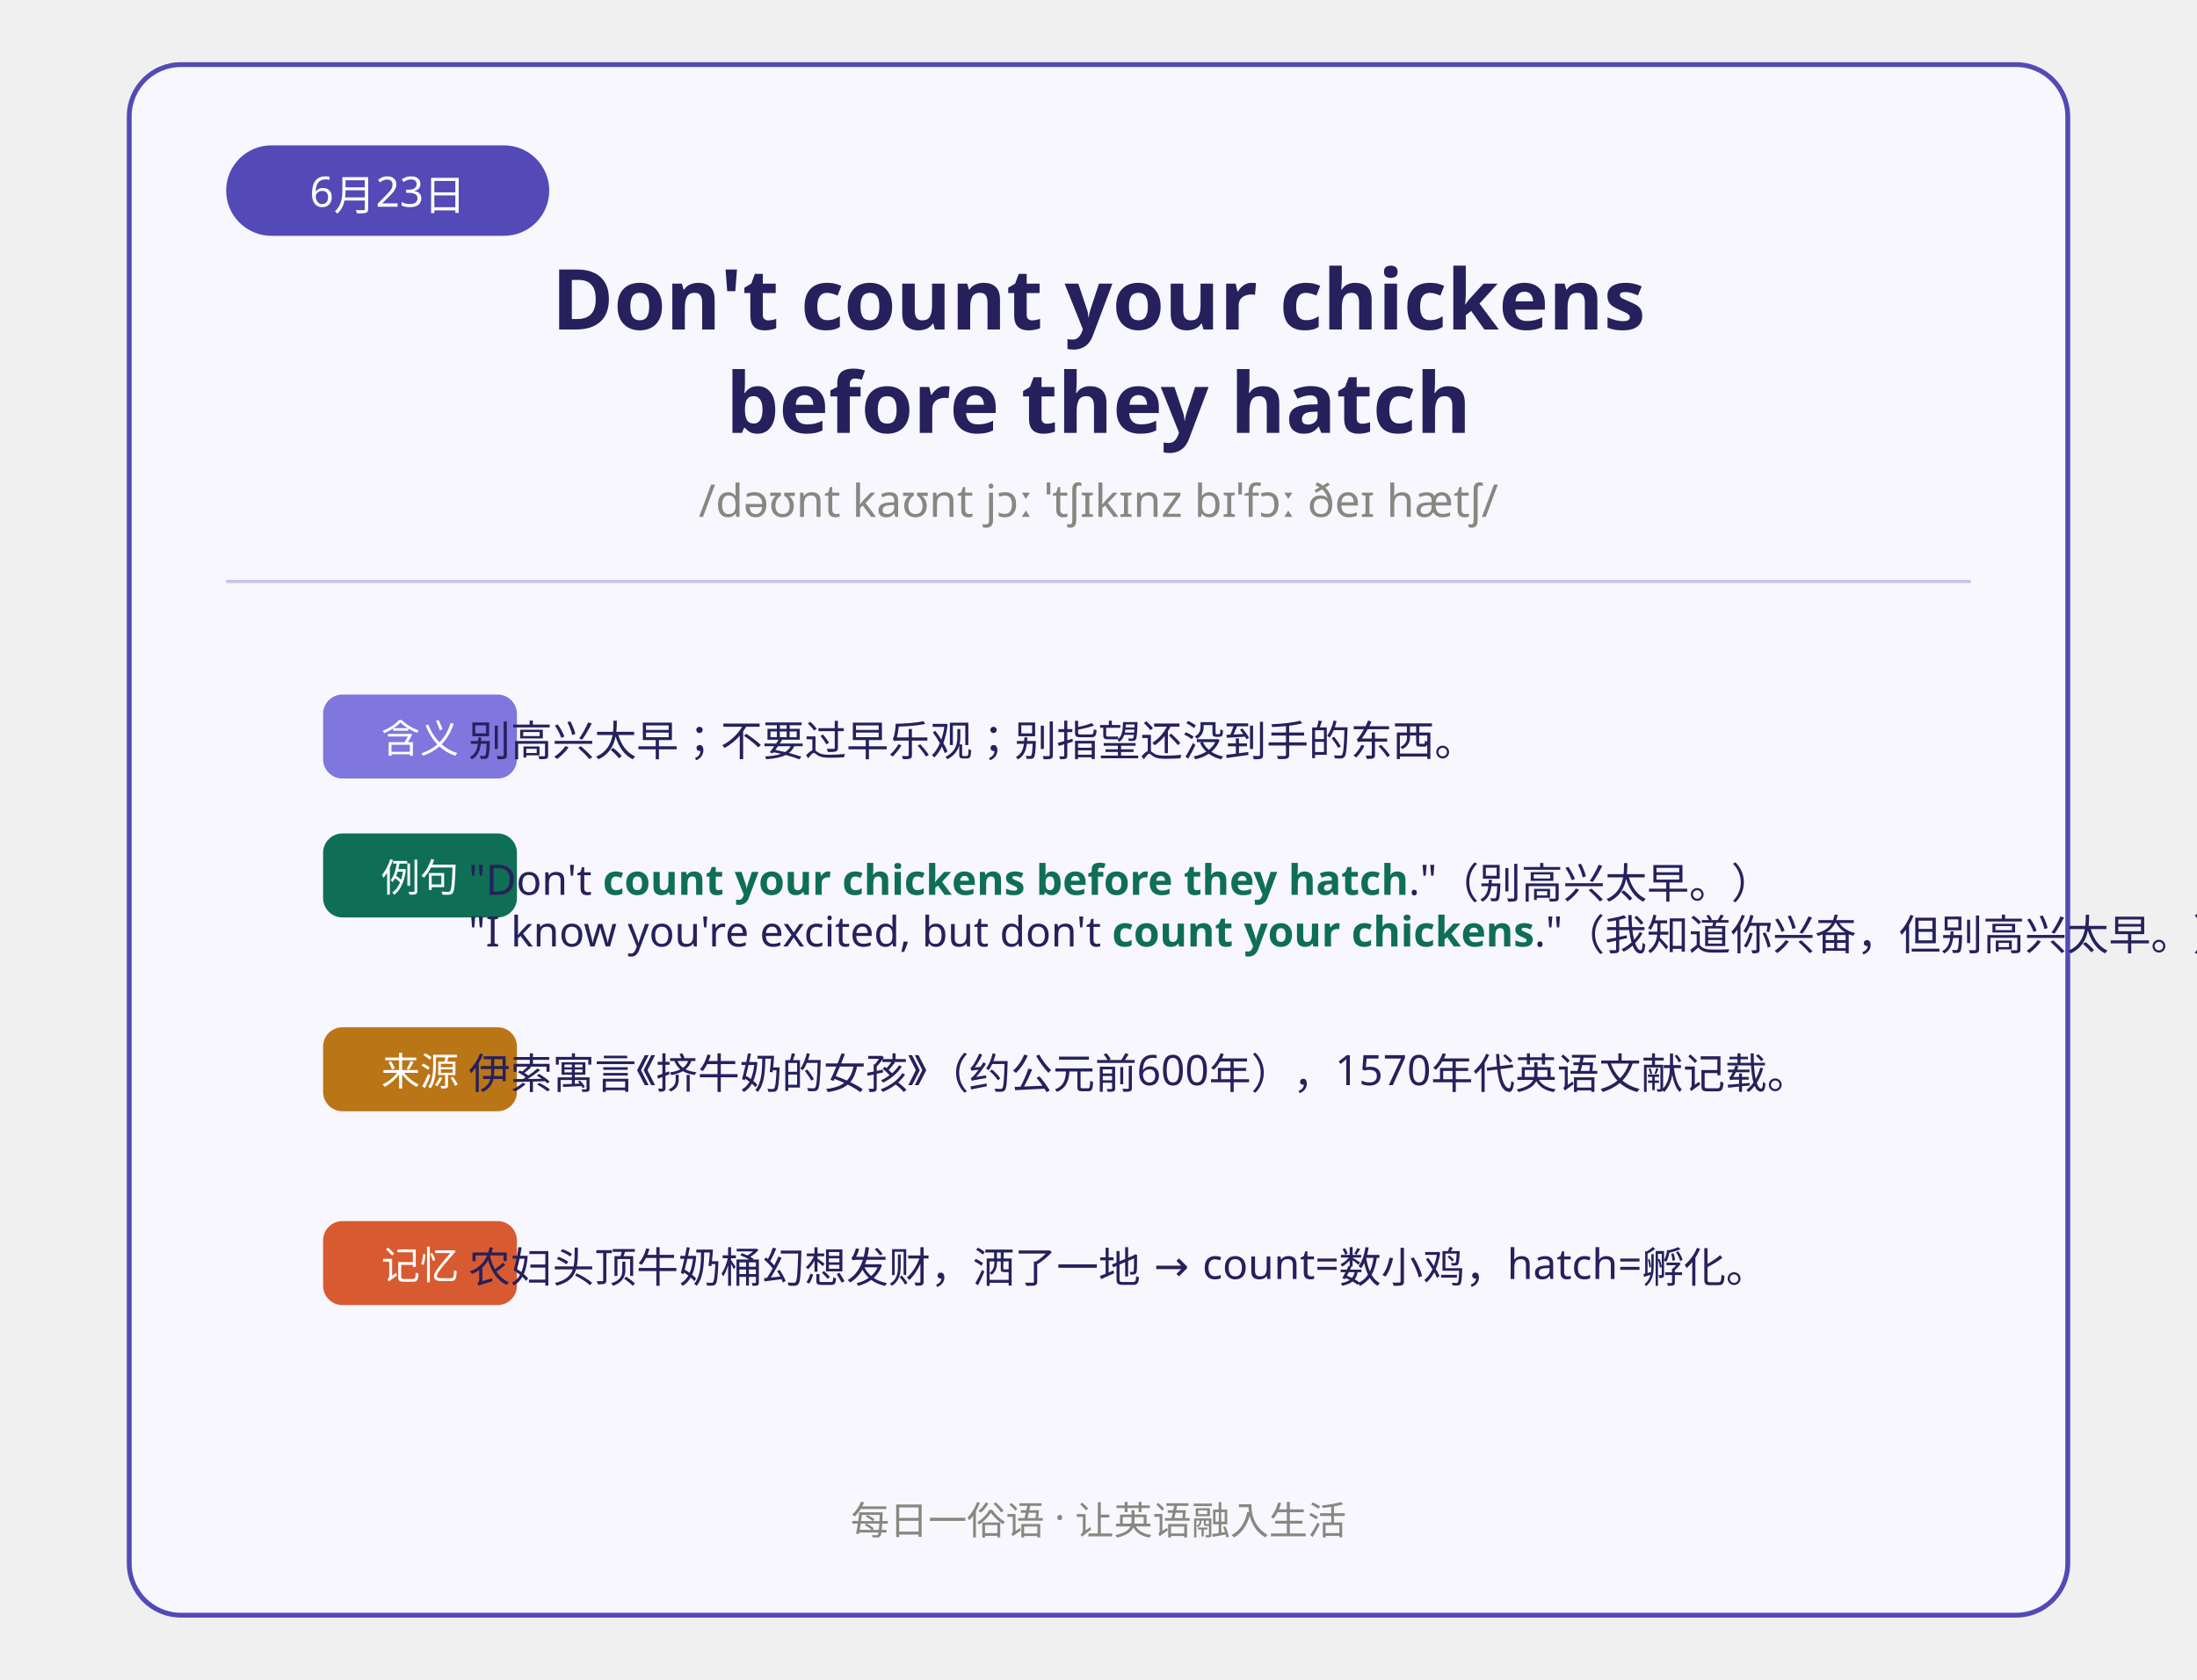
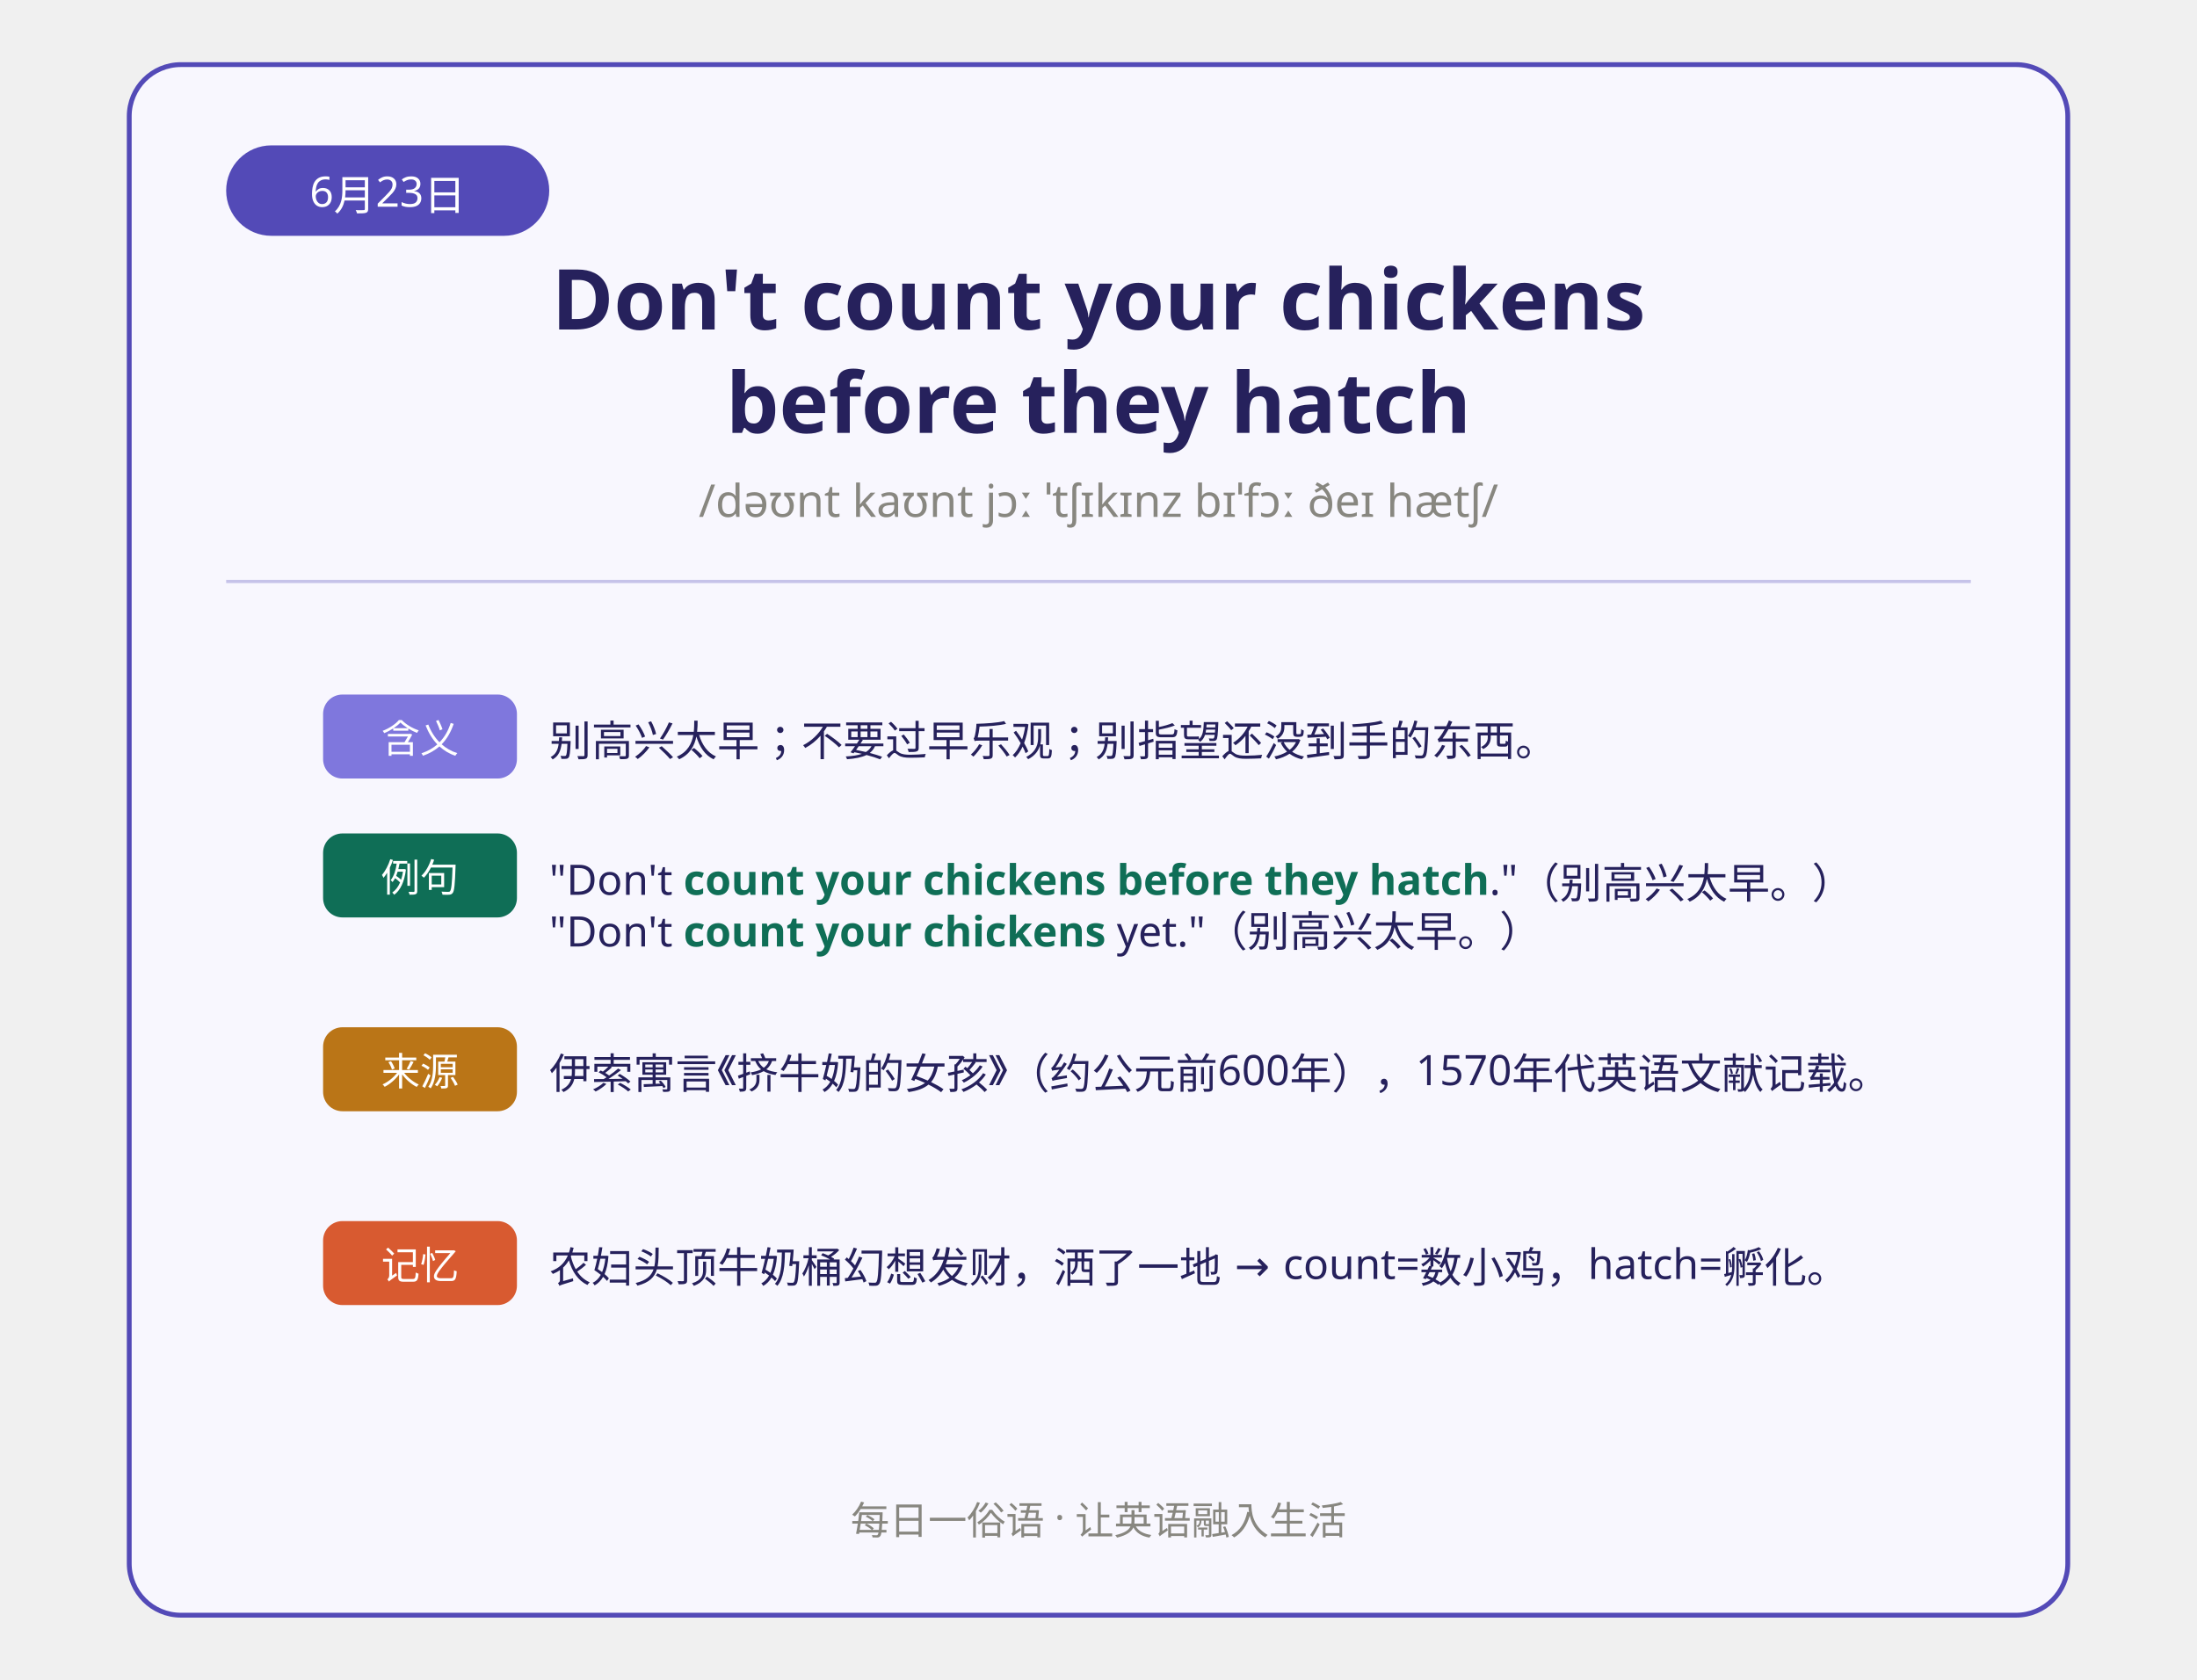
<svg xmlns="http://www.w3.org/2000/svg" viewBox="0 0 680 520">
  <rect x="40" y="20" width="600" height="480" rx="16" fill="#F8F7FE" stroke="#534AB7" stroke-width="1.5" />
  <rect x="70" y="45" width="100" height="28" rx="14" fill="#534AB7" />
  <text x="120" y="64" font-family="sans-serif" font-weight="500" font-size="13" fill="#FFFFFF" text-anchor="middle">6月23日</text>
  <text x="340" y="102" font-family="sans-serif" font-weight="600" font-size="26" fill="#26215C" text-anchor="middle">Don't count your chickens</text>
  <text x="340" y="134" font-family="sans-serif" font-weight="600" font-size="26" fill="#26215C" text-anchor="middle">before they hatch</text>
  <text x="340" y="160" font-family="sans-serif" font-weight="400" font-size="14" fill="#888780" text-anchor="middle">/dəʊnt kaʊnt jɔː ˈtʃɪkɪnz bɪˈfɔː ðeɪ hætʃ/</text>
  <line x1="70" y1="180" x2="610" y2="180" stroke="#534AB7" stroke-width="1" stroke-opacity="0.3" />
  <rect x="100" y="215" width="60" height="26" rx="6" fill="#7F77DD" />
  <text x="130" y="233" font-family="sans-serif" font-weight="500" font-size="12" fill="#FFFFFF" text-anchor="middle">含义</text>
-   <text x="145" y="234" font-family="sans-serif" font-weight="400" font-size="13" fill="#26215C">别高兴太早；不要过早乐观；别指望还没到手的东西。</text>
+   <text x="170" y="234" font-family="sans-serif" font-weight="400" font-size="13" fill="#26215C">别高兴太早；不要过早乐观；别指望还没到手的东西。</text>
  <rect x="100" y="258" width="60" height="26" rx="6" fill="#0F6E56" />
  <text x="130" y="276" font-family="sans-serif" font-weight="500" font-size="12" fill="#FFFFFF" text-anchor="middle">例句</text>
-   <text x="145" y="277" font-family="sans-serif" font-weight="400" font-size="13" fill="#26215C">"Don't <tspan font-weight="700" fill="#0F6E56">count your chickens before they hatch</tspan>."（别高兴太早。）</text>
-   <text x="145" y="293" font-family="sans-serif" font-weight="400" font-size="13" fill="#26215C">"I know you're excited, but don't <tspan font-weight="700" fill="#0F6E56">count your chickens</tspan>."（我知道你兴奋，但别高兴太早。）</text>
+   <text x="170" y="277" font-family="sans-serif" font-weight="400" font-size="13" fill="#26215C">"Don't <tspan font-weight="700" fill="#0F6E56">count your chickens before they hatch</tspan>."（别高兴太早。）</text>
+   <text x="170" y="293" font-family="sans-serif" font-weight="400" font-size="13" fill="#26215C">"Don't <tspan font-weight="700" fill="#0F6E56">count your chickens</tspan> yet."（别高兴太早。）</text>
  <rect x="100" y="318" width="60" height="26" rx="6" fill="#BA7517" />
  <text x="130" y="336" font-family="sans-serif" font-weight="500" font-size="12" fill="#FFFFFF" text-anchor="middle">来源</text>
-   <text x="145" y="337" font-family="sans-serif" font-weight="400" font-size="13" fill="#26215C">伊索寓言《挤牛奶的女孩》（约公元前600年），1570年代英语文献记载。</text>
+   <text x="170" y="337" font-family="sans-serif" font-weight="400" font-size="13" fill="#26215C">伊索寓言《挤牛奶的女孩》（约公元前600年），1570年代英语文献记载。</text>
  <rect x="100" y="378" width="60" height="26" rx="6" fill="#D85A30" />
  <text x="130" y="396" font-family="sans-serif" font-weight="500" font-size="12" fill="#FFFFFF" text-anchor="middle">记忆</text>
-   <text x="145" y="397" font-family="sans-serif" font-weight="400" font-size="13" fill="#26215C">农妇头顶牛奶桶幻想发财，洒了一地 → count=数小鸡，hatch=孵化。</text>
+   <text x="170" y="397" font-family="sans-serif" font-weight="400" font-size="13" fill="#26215C">农妇头顶牛奶桶幻想发财，洒了一地 → count=数小鸡，hatch=孵化。</text>
  <text x="340" y="475" font-family="sans-serif" font-weight="400" font-size="12" fill="#888780" text-anchor="middle">每日一俗语 · 让英语融入生活</text>
</svg>
